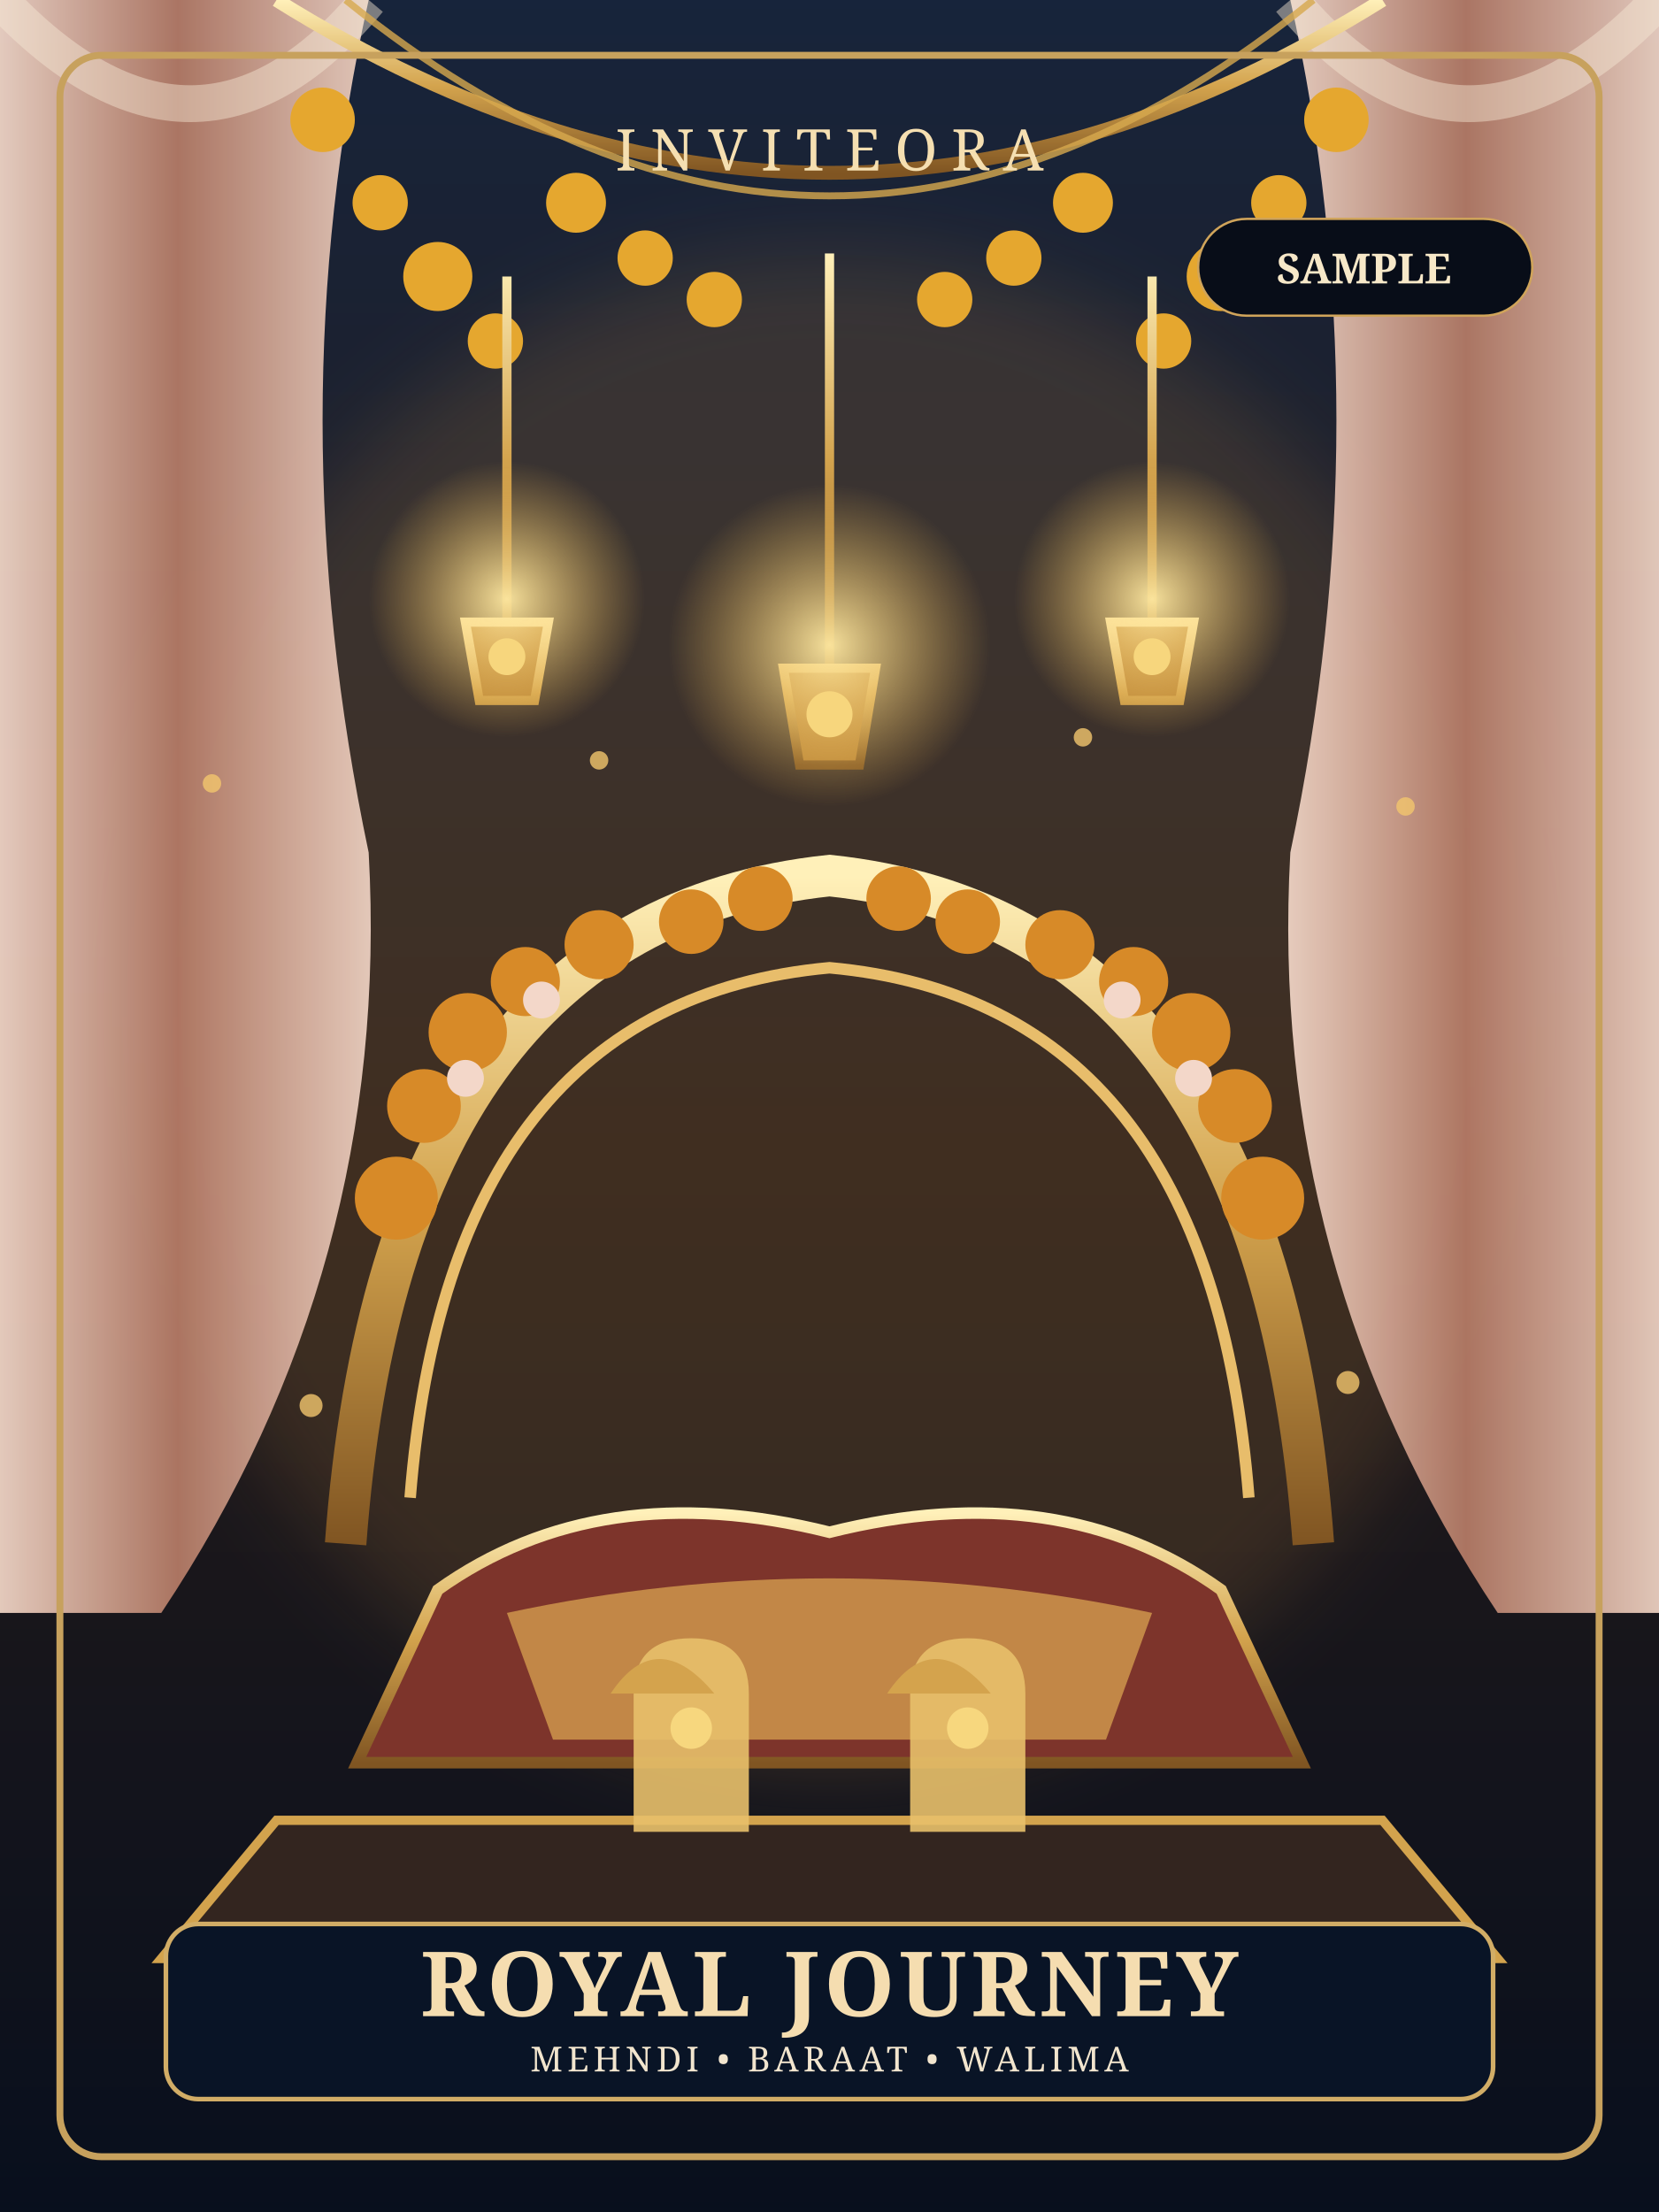
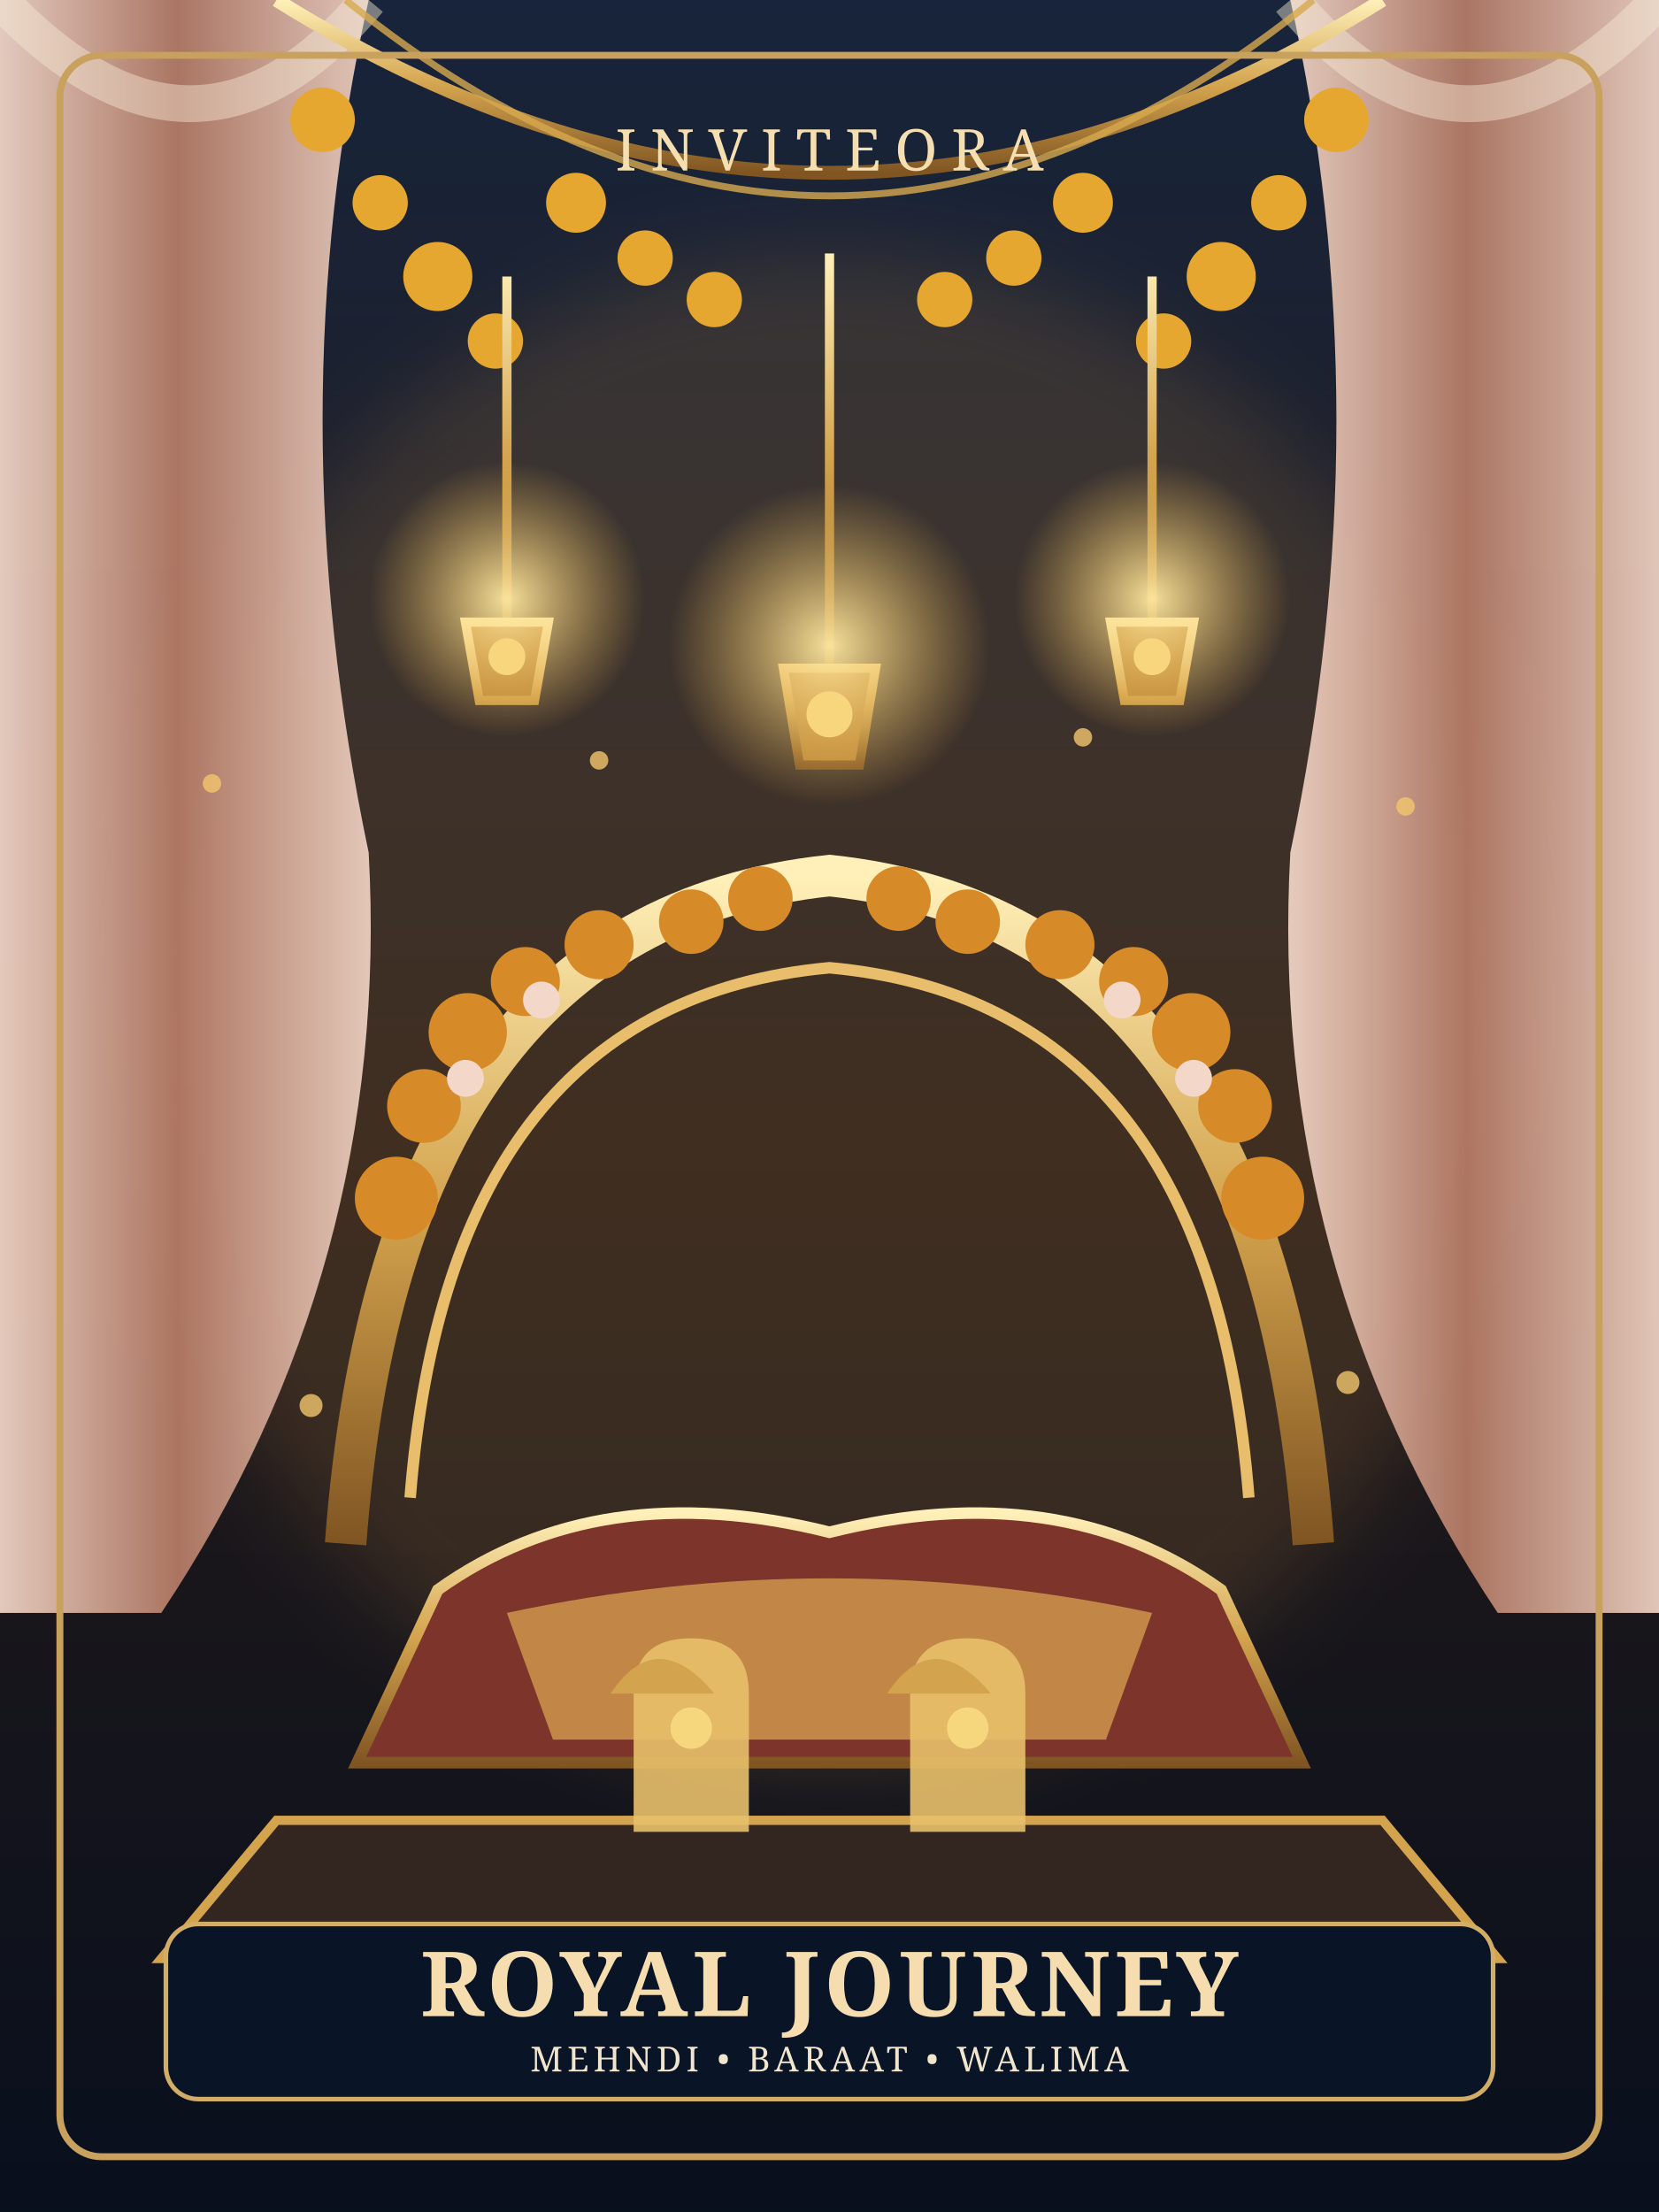
<svg xmlns="http://www.w3.org/2000/svg" width="720" height="960" viewBox="0 0 720 960">
  <defs>
    <linearGradient id="bg" x2="0" y2="1">
      <stop stop-color="#17243b" />
      <stop offset=".52" stop-color="#241b1a" />
      <stop offset="1" stop-color="#080f1d" />
    </linearGradient>
    <linearGradient id="curtain" x2="1" y2="0">
      <stop stop-color="#f4d8c9" />
      <stop offset=".48" stop-color="#b77c67" />
      <stop offset="1" stop-color="#f1d4c5" />
    </linearGradient>
    <linearGradient id="gold" x2="0" y2="1">
      <stop stop-color="#fff0b9" />
      <stop offset=".5" stop-color="#d3a34d" />
      <stop offset="1" stop-color="#805522" />
    </linearGradient>
    <radialGradient id="glow">
      <stop stop-color="#ffe9a1" stop-opacity=".95" />
      <stop offset="1" stop-color="#f0b84e" stop-opacity="0" />
    </radialGradient>
    <filter id="blur">
      <feGaussianBlur stdDeviation="18" />
    </filter>
  </defs>
  <rect width="720" height="960" fill="url(#bg)" />
  <ellipse cx="360" cy="440" rx="300" ry="330" fill="#f2a849" opacity=".14" filter="url(#blur)" />
  <path d="M0 0H160Q120 180 160 370Q170 550 70 700H0Z" fill="url(#curtain)" opacity=".92" />
  <path d="M720 0H560Q600 180 560 370Q550 550 650 700H720Z" fill="url(#curtain)" opacity=".92" />
  <path d="M0 0Q85 90 160 0M720 0Q635 90 560 0" fill="none" stroke="#f7e8d4" stroke-width="16" opacity=".45" />
  <path d="M120 0Q360 150 600 0" fill="none" stroke="url(#gold)" stroke-width="6" />
  <path d="M150 0Q360 170 570 0" fill="none" stroke="#d7a94e" stroke-width="3" opacity=".8" />
  <g fill="#e5a72f">
    <circle cx="140" cy="52" r="14" />
    <circle cx="165" cy="88" r="12" />
    <circle cx="190" cy="120" r="15" />
    <circle cx="215" cy="148" r="12" />
    <circle cx="580" cy="52" r="14" />
    <circle cx="555" cy="88" r="12" />
    <circle cx="530" cy="120" r="15" />
    <circle cx="505" cy="148" r="12" />
    <circle cx="250" cy="88" r="13" />
    <circle cx="280" cy="112" r="12" />
    <circle cx="310" cy="130" r="12" />
    <circle cx="470" cy="88" r="13" />
    <circle cx="440" cy="112" r="12" />
    <circle cx="410" cy="130" r="12" />
  </g>
  <g stroke="url(#gold)" stroke-width="4" fill="none">
    <path d="M220 120V270M500 120V270M360 110V290" />
    <path d="M202 270h36l-6 34h-24zM482 270h36l-6 34h-24zM340 290h40l-7 42h-26z" fill="#b98436" />
  </g>
  <g fill="url(#glow)">
    <circle cx="220" cy="260" r="60" />
    <circle cx="500" cy="260" r="60" />
    <circle cx="360" cy="280" r="70" />
  </g>
  <g fill="#f7d67d">
    <circle cx="220" cy="285" r="8" />
    <circle cx="500" cy="285" r="8" />
    <circle cx="360" cy="310" r="10" />
  </g>
  <path d="M150 670Q170 400 360 380Q550 400 570 670" fill="none" stroke="url(#gold)" stroke-width="18" />
  <path d="M178 650Q195 435 360 420Q525 435 542 650" fill="none" stroke="#e8bd6b" stroke-width="5" />
  <g fill="#d78a28">
    <circle cx="172" cy="520" r="18" />
    <circle cx="184" cy="480" r="16" />
    <circle cx="203" cy="448" r="17" />
    <circle cx="228" cy="426" r="15" />
    <circle cx="260" cy="410" r="15" />
    <circle cx="548" cy="520" r="18" />
    <circle cx="536" cy="480" r="16" />
    <circle cx="517" cy="448" r="17" />
    <circle cx="492" cy="426" r="15" />
    <circle cx="460" cy="410" r="15" />
    <circle cx="300" cy="400" r="14" />
    <circle cx="330" cy="390" r="14" />
    <circle cx="390" cy="390" r="14" />
    <circle cx="420" cy="400" r="14" />
  </g>
  <g fill="#f3d7c9">
    <circle cx="202" cy="468" r="8" />
    <circle cx="235" cy="434" r="8" />
    <circle cx="487" cy="434" r="8" />
    <circle cx="518" cy="468" r="8" />
  </g>
  <path d="M190 690Q260 640 360 665Q460 640 530 690L565 765H155Z" fill="#7d342b" stroke="url(#gold)" stroke-width="5" />
  <path d="M220 700Q360 670 500 700L480 755H240Z" fill="#d39c4d" opacity=".8" />
  <path d="M120 790H600L650 850H70Z" fill="#33251f" stroke="#d3a34d" stroke-width="4" />
  <g fill="#e8c06a" opacity=".9">
    <path d="M275 795v-60q0-24 25-24t25 24v60z" />
    <path d="M395 795v-60q0-24 25-24t25 24v60z" />
  </g>
  <g fill="#d4a34d">
    <path d="M265 735q20-30 45 0z" />
    <path d="M385 735q20-30 45 0z" />
  </g>
  <g fill="#f7d77e">
    <circle cx="300" cy="750" r="9" />
    <circle cx="420" cy="750" r="9" />
  </g>
  <g fill="#f3c66d" opacity=".8">
    <circle cx="92" cy="340" r="4" />
    <circle cx="610" cy="350" r="4" />
    <circle cx="135" cy="610" r="5" />
    <circle cx="585" cy="600" r="5" />
    <circle cx="260" cy="330" r="4" />
    <circle cx="470" cy="320" r="4" />
  </g>
  <rect x="26" y="24" width="668" height="912" rx="18" fill="none" stroke="#c7a15d" stroke-width="3" />
  <text x="360" y="74" text-anchor="middle" font-family="Georgia,serif" font-size="25" letter-spacing="6" fill="#f5dfb1">INVITEORA</text>
-   <rect x="520" y="95" width="145" height="42" rx="21" fill="#080d18" stroke="#d0a45a" />
-   <text x="592" y="123" text-anchor="middle" font-family="Georgia,serif" font-size="18" font-weight="bold" fill="#f7e8c8">SAMPLE</text>
  <rect x="72" y="835" width="576" height="76" rx="14" fill="#091426" stroke="#d2ad66" stroke-width="2" />
  <text x="360" y="875" text-anchor="middle" font-family="Georgia,serif" font-size="39" font-weight="bold" letter-spacing="2" fill="#f5ddb0">ROYAL JOURNEY</text>
  <text x="360" y="899" text-anchor="middle" font-family="Georgia,serif" font-size="15" letter-spacing="2" fill="#f2e5ce">MEHNDI  •  BARAAT  •  WALIMA</text>
</svg>
